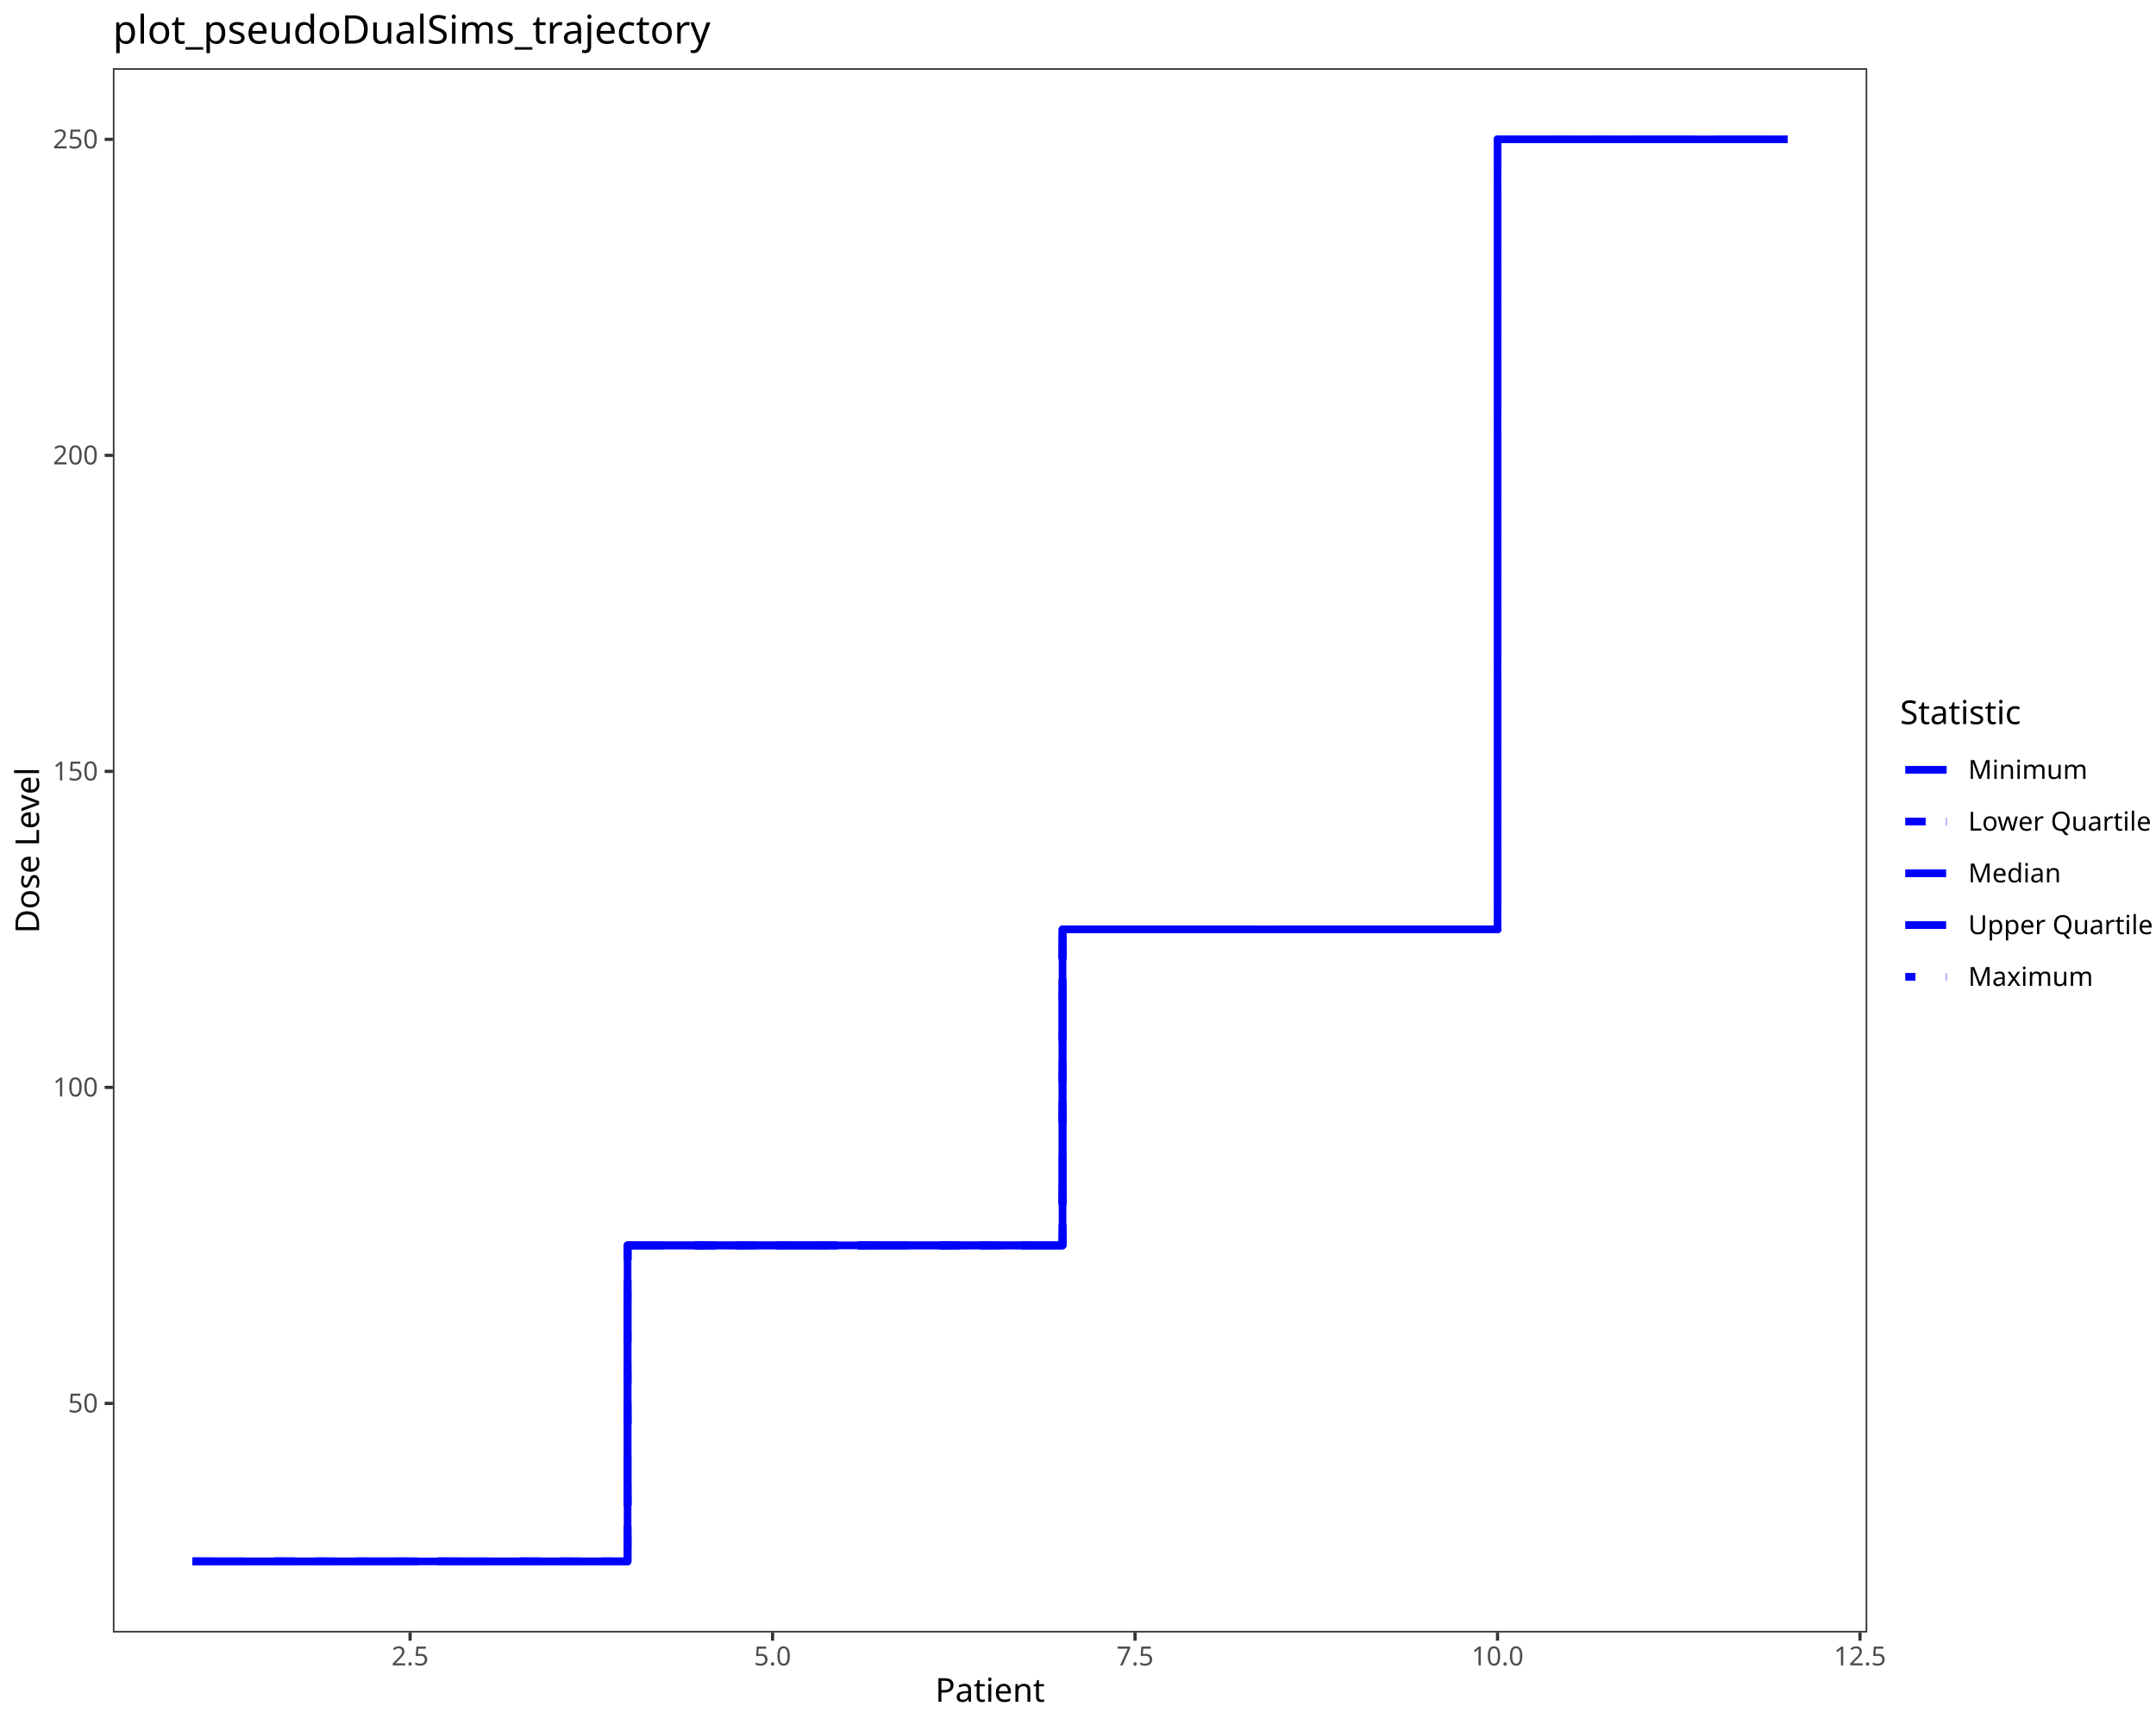
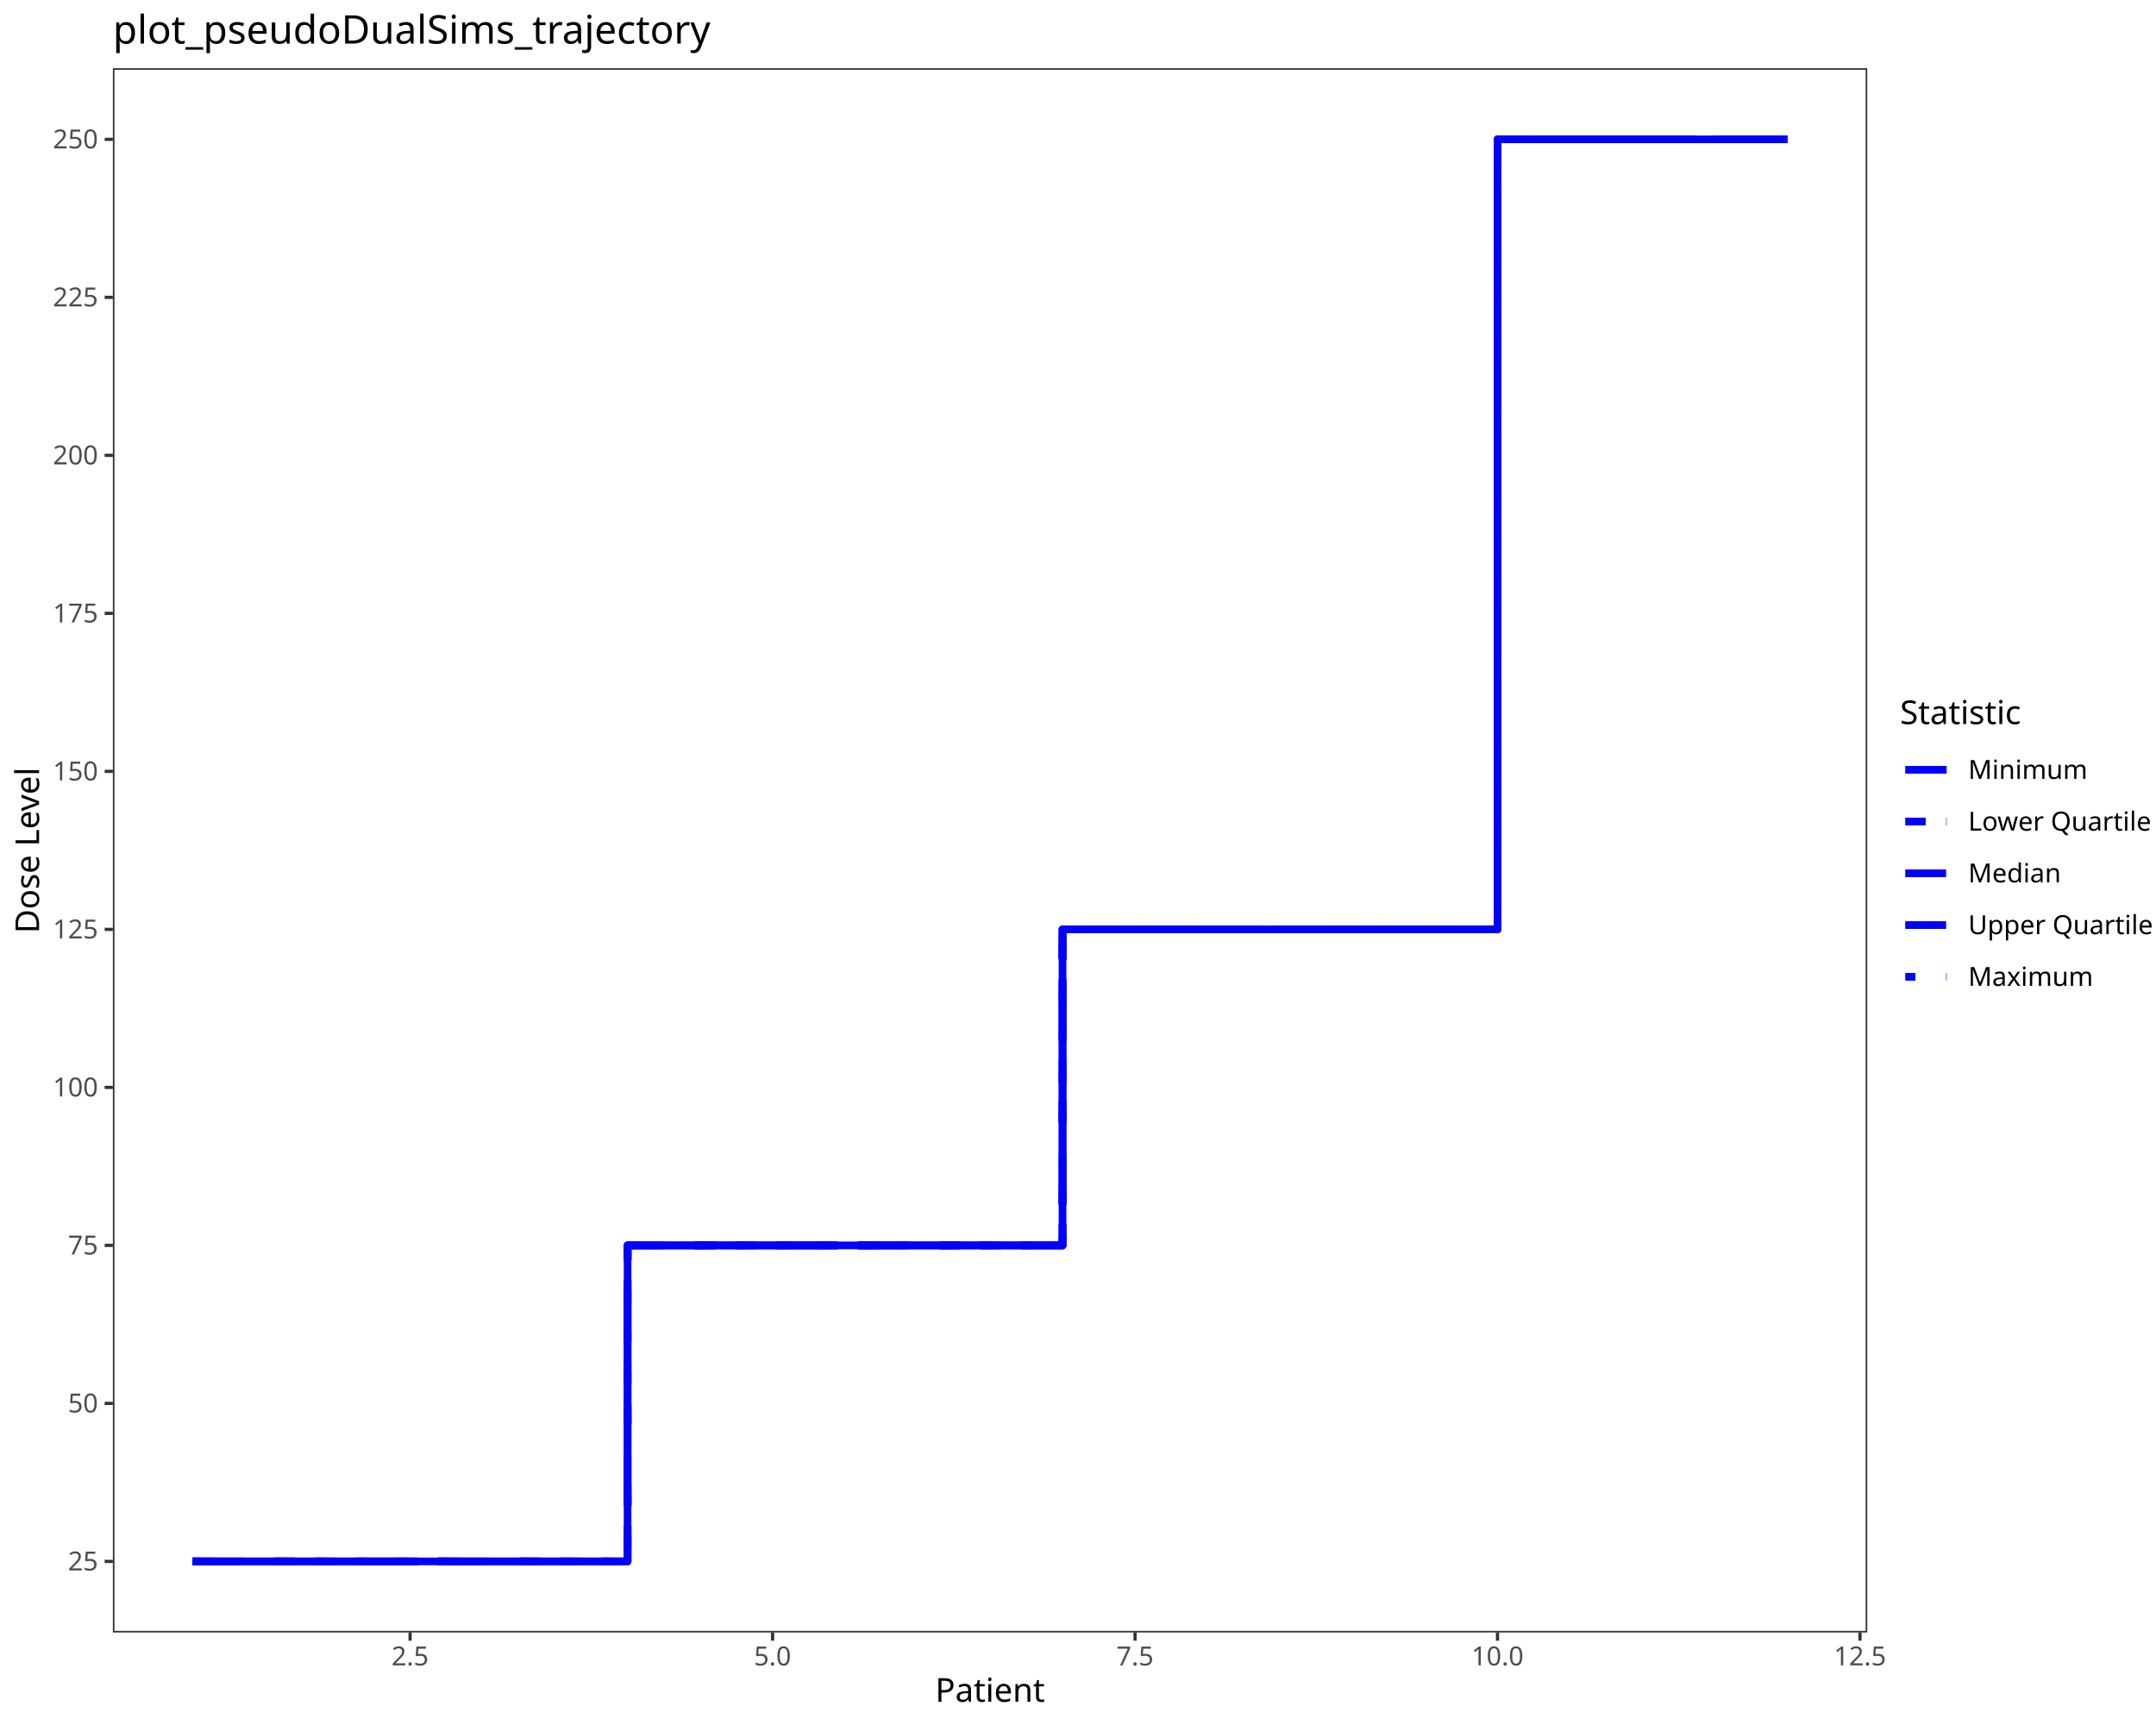
<svg xmlns="http://www.w3.org/2000/svg" class="svglite" data-engine-version="2.0" width="720.00pt" height="576.00pt" viewBox="0 0 720.00 576.00">
  <defs>
    <style type="text/css">
    .svglite line, .svglite polyline, .svglite polygon, .svglite path, .svglite rect, .svglite circle {
      fill: none;
      stroke: #000000;
      stroke-linecap: round;
      stroke-linejoin: round;
      stroke-miterlimit: 10.00;
    }
  </style>
  </defs>
  <rect width="100%" height="100%" style="stroke: none; fill: #FFFFFF;" />
  <defs>
    <clipPath id="cpMC4wMHw3MjAuMDB8MC4wMHw1NzYuMDA=">
      <rect x="0.00" y="0.00" width="720.00" height="576.00" />
    </clipPath>
  </defs>
  <g clip-path="url(#cpMC4wMHw3MjAuMDB8MC4wMHw1NzYuMDA=)">
    <rect x="0.00" y="0.00" width="720.00" height="576.00" style="stroke-width: 1.07; stroke: #FFFFFF; fill: #FFFFFF;" />
  </g>
  <defs>
    <clipPath id="cpMzcuNjl8NjIzLjU3fDIyLjc4fDU0NS4xMQ==">
      <rect x="37.69" y="22.78" width="585.88" height="522.33" />
    </clipPath>
  </defs>
  <g clip-path="url(#cpMzcuNjl8NjIzLjU3fDIyLjc4fDU0NS4xMQ==)">
    <rect x="37.69" y="22.78" width="585.88" height="522.33" style="stroke-width: 1.07; stroke: none; fill: #FFFFFF;" />
    <polyline points="64.32,521.37 112.74,521.37 112.74,521.37 161.16,521.37 161.16,521.37 209.58,521.37 209.58,415.85 258.00,415.85 258.00,415.85 306.42,415.85 306.42,415.85 354.84,415.85 354.84,310.33 403.26,310.33 403.26,310.33 451.68,310.33 451.68,310.33 500.10,310.33 500.10,46.53 548.52,46.53 548.52,46.53 596.94,46.53 596.94,46.53 " style="stroke-width: 2.56; stroke: #0000FF; stroke-linecap: butt;" />
    <polyline points="64.32,521.37 112.74,521.37 112.74,521.37 161.16,521.37 161.16,521.37 209.58,521.37 209.58,415.85 258.00,415.85 258.00,415.85 306.42,415.85 306.42,415.85 354.84,415.85 354.84,310.33 403.26,310.33 403.26,310.33 451.68,310.33 451.68,310.33 500.10,310.33 500.10,46.53 548.52,46.53 548.52,46.53 596.94,46.53 596.94,46.53 " style="stroke-width: 2.56; stroke: #0000FF; stroke-dasharray: 6.83,6.83; stroke-linecap: butt;" />
    <polyline points="64.32,521.37 112.74,521.37 112.74,521.37 161.16,521.37 161.16,521.37 209.58,521.37 209.58,415.85 258.00,415.85 258.00,415.85 306.42,415.85 306.42,415.85 354.84,415.85 354.84,310.33 403.26,310.33 403.26,310.33 451.68,310.33 451.68,310.33 500.10,310.33 500.10,46.53 548.52,46.53 548.52,46.53 596.94,46.53 596.94,46.53 " style="stroke-width: 2.56; stroke: #0000FF; stroke-dasharray: 13.66,6.83; stroke-linecap: butt;" />
    <polyline points="64.32,521.37 112.74,521.37 112.74,521.37 161.16,521.37 161.16,521.37 209.58,521.37 209.58,415.85 258.00,415.85 258.00,415.85 306.42,415.85 306.42,415.85 354.84,415.85 354.84,310.33 403.26,310.33 403.26,310.33 451.68,310.33 451.68,310.33 500.10,310.33 500.10,46.53 548.52,46.53 548.52,46.53 596.94,46.53 596.94,46.53 " style="stroke-width: 2.56; stroke: #0000FF; stroke-dasharray: 13.66,13.66; stroke-linecap: butt;" />
    <polyline points="64.32,521.37 112.74,521.37 112.74,521.37 161.16,521.37 161.16,521.37 209.58,521.37 209.58,415.85 258.00,415.85 258.00,415.85 306.42,415.85 306.42,415.85 354.84,415.85 354.84,310.33 403.26,310.33 403.26,310.33 451.68,310.33 451.68,310.33 500.10,310.33 500.10,46.53 548.52,46.53 548.52,46.53 596.94,46.53 596.94,46.53 " style="stroke-width: 2.56; stroke: #0000FF; stroke-dasharray: 3.41,10.24; stroke-linecap: butt;" />
    <rect x="37.69" y="22.78" width="585.88" height="522.33" style="stroke-width: 1.07; stroke: #333333;" />
  </g>
  <g clip-path="url(#cpMC4wMHw3MjAuMDB8MC4wMHw1NzYuMDA=)">
+     <text x="32.76" y="524.40" text-anchor="end" style="font-size: 8.80px; fill: #4D4D4D; font-family: sans;" textLength="9.79px" lengthAdjust="spacingAndGlyphs">25</text>
    <text x="32.76" y="471.64" text-anchor="end" style="font-size: 8.80px; fill: #4D4D4D; font-family: sans;" textLength="9.79px" lengthAdjust="spacingAndGlyphs">50</text>
+     <text x="32.76" y="418.88" text-anchor="end" style="font-size: 8.80px; fill: #4D4D4D; font-family: sans;" textLength="9.79px" lengthAdjust="spacingAndGlyphs">75</text>
    <text x="32.76" y="366.12" text-anchor="end" style="font-size: 8.80px; fill: #4D4D4D; font-family: sans;" textLength="14.68px" lengthAdjust="spacingAndGlyphs">100</text>
+     <text x="32.76" y="313.36" text-anchor="end" style="font-size: 8.80px; fill: #4D4D4D; font-family: sans;" textLength="14.68px" lengthAdjust="spacingAndGlyphs">125</text>
    <text x="32.76" y="260.60" text-anchor="end" style="font-size: 8.80px; fill: #4D4D4D; font-family: sans;" textLength="14.68px" lengthAdjust="spacingAndGlyphs">150</text>
+     <text x="32.76" y="207.84" text-anchor="end" style="font-size: 8.80px; fill: #4D4D4D; font-family: sans;" textLength="14.68px" lengthAdjust="spacingAndGlyphs">175</text>
    <text x="32.76" y="155.07" text-anchor="end" style="font-size: 8.80px; fill: #4D4D4D; font-family: sans;" textLength="14.68px" lengthAdjust="spacingAndGlyphs">200</text>
+     <text x="32.76" y="102.31" text-anchor="end" style="font-size: 8.80px; fill: #4D4D4D; font-family: sans;" textLength="14.68px" lengthAdjust="spacingAndGlyphs">225</text>
    <text x="32.76" y="49.55" text-anchor="end" style="font-size: 8.80px; fill: #4D4D4D; font-family: sans;" textLength="14.68px" lengthAdjust="spacingAndGlyphs">250</text>
+     <polyline points="34.95,521.37 37.69,521.37 " style="stroke-width: 1.07; stroke: #333333; stroke-linecap: butt;" />
    <polyline points="34.95,468.61 37.69,468.61 " style="stroke-width: 1.07; stroke: #333333; stroke-linecap: butt;" />
+     <polyline points="34.95,415.85 37.69,415.85 " style="stroke-width: 1.07; stroke: #333333; stroke-linecap: butt;" />
    <polyline points="34.95,363.09 37.69,363.09 " style="stroke-width: 1.07; stroke: #333333; stroke-linecap: butt;" />
+     <polyline points="34.95,310.33 37.69,310.33 " style="stroke-width: 1.07; stroke: #333333; stroke-linecap: butt;" />
    <polyline points="34.95,257.57 37.69,257.57 " style="stroke-width: 1.07; stroke: #333333; stroke-linecap: butt;" />
+     <polyline points="34.95,204.81 37.69,204.81 " style="stroke-width: 1.07; stroke: #333333; stroke-linecap: butt;" />
    <polyline points="34.95,152.05 37.69,152.05 " style="stroke-width: 1.07; stroke: #333333; stroke-linecap: butt;" />
+     <polyline points="34.95,99.29 37.69,99.29 " style="stroke-width: 1.07; stroke: #333333; stroke-linecap: butt;" />
    <polyline points="34.95,46.53 37.69,46.53 " style="stroke-width: 1.07; stroke: #333333; stroke-linecap: butt;" />
    <polyline points="136.95,547.85 136.95,545.11 " style="stroke-width: 1.07; stroke: #333333; stroke-linecap: butt;" />
    <polyline points="258.00,547.85 258.00,545.11 " style="stroke-width: 1.07; stroke: #333333; stroke-linecap: butt;" />
    <polyline points="379.05,547.85 379.05,545.11 " style="stroke-width: 1.07; stroke: #333333; stroke-linecap: butt;" />
    <polyline points="500.10,547.85 500.10,545.11 " style="stroke-width: 1.07; stroke: #333333; stroke-linecap: butt;" />
    <polyline points="621.15,547.85 621.15,545.11 " style="stroke-width: 1.07; stroke: #333333; stroke-linecap: butt;" />
    <text x="136.95" y="556.10" text-anchor="middle" style="font-size: 8.80px; fill: #4D4D4D; font-family: sans;" textLength="12.23px" lengthAdjust="spacingAndGlyphs">2.5</text>
    <text x="258.00" y="556.10" text-anchor="middle" style="font-size: 8.80px; fill: #4D4D4D; font-family: sans;" textLength="12.23px" lengthAdjust="spacingAndGlyphs">5.0</text>
    <text x="379.05" y="556.10" text-anchor="middle" style="font-size: 8.80px; fill: #4D4D4D; font-family: sans;" textLength="12.23px" lengthAdjust="spacingAndGlyphs">7.5</text>
    <text x="500.10" y="556.10" text-anchor="middle" style="font-size: 8.80px; fill: #4D4D4D; font-family: sans;" textLength="17.13px" lengthAdjust="spacingAndGlyphs">10.0</text>
    <text x="621.15" y="556.10" text-anchor="middle" style="font-size: 8.80px; fill: #4D4D4D; font-family: sans;" textLength="17.13px" lengthAdjust="spacingAndGlyphs">12.5</text>
    <text x="330.63" y="568.24" text-anchor="middle" style="font-size: 11.00px; font-family: sans;" textLength="34.25px" lengthAdjust="spacingAndGlyphs">Patient</text>
    <text transform="translate(13.05,283.95) rotate(-90)" text-anchor="middle" style="font-size: 11.00px; font-family: sans;" textLength="55.04px" lengthAdjust="spacingAndGlyphs">Dose Level</text>
    <rect x="634.53" y="233.08" width="79.99" height="101.73" style="stroke-width: 1.07; stroke: none; fill: #FFFFFF;" />
    <text x="634.53" y="241.79" style="font-size: 11.00px; font-family: sans;" textLength="38.52px" lengthAdjust="spacingAndGlyphs">Statistic</text>
    <rect x="634.53" y="248.41" width="17.28" height="17.28" style="stroke-width: 1.07; stroke: none; fill: #FFFFFF;" />
    <line x1="636.26" y1="257.05" x2="650.08" y2="257.05" style="stroke-width: 2.56; stroke: #0000FF; stroke-linecap: butt;" />
    <rect x="634.53" y="265.69" width="17.28" height="17.28" style="stroke-width: 1.07; stroke: none; fill: #FFFFFF;" />
    <line x1="636.26" y1="274.33" x2="650.08" y2="274.33" style="stroke-width: 2.56; stroke: #0000FF; stroke-dasharray: 6.83,6.83; stroke-linecap: butt;" />
    <rect x="634.53" y="282.97" width="17.28" height="17.28" style="stroke-width: 1.07; stroke: none; fill: #FFFFFF;" />
    <line x1="636.26" y1="291.61" x2="650.08" y2="291.61" style="stroke-width: 2.56; stroke: #0000FF; stroke-dasharray: 13.66,6.83; stroke-linecap: butt;" />
    <rect x="634.53" y="300.25" width="17.28" height="17.28" style="stroke-width: 1.07; stroke: none; fill: #FFFFFF;" />
    <line x1="636.26" y1="308.89" x2="650.08" y2="308.89" style="stroke-width: 2.56; stroke: #0000FF; stroke-dasharray: 13.66,13.66; stroke-linecap: butt;" />
    <rect x="634.53" y="317.53" width="17.28" height="17.28" style="stroke-width: 1.07; stroke: none; fill: #FFFFFF;" />
    <line x1="636.26" y1="326.17" x2="650.08" y2="326.17" style="stroke-width: 2.56; stroke: #0000FF; stroke-dasharray: 3.41,10.24; stroke-linecap: butt;" />
    <text x="657.29" y="260.08" style="font-size: 8.80px; font-family: sans;" textLength="35.70px" lengthAdjust="spacingAndGlyphs">Minimum</text>
    <text x="657.29" y="277.36" style="font-size: 8.80px; font-family: sans;" textLength="57.23px" lengthAdjust="spacingAndGlyphs">Lower Quartile</text>
    <text x="657.29" y="294.64" style="font-size: 8.80px; font-family: sans;" textLength="28.87px" lengthAdjust="spacingAndGlyphs">Median</text>
    <text x="657.29" y="311.92" style="font-size: 8.80px; font-family: sans;" textLength="57.23px" lengthAdjust="spacingAndGlyphs">Upper Quartile</text>
    <text x="657.29" y="329.20" style="font-size: 8.80px; font-family: sans;" textLength="38.15px" lengthAdjust="spacingAndGlyphs">Maximum</text>
    <text x="37.69" y="14.56" style="font-size: 13.20px; font-family: sans;" textLength="190.06px" lengthAdjust="spacingAndGlyphs">plot_pseudoDualSims_trajectory</text>
  </g>
</svg>
